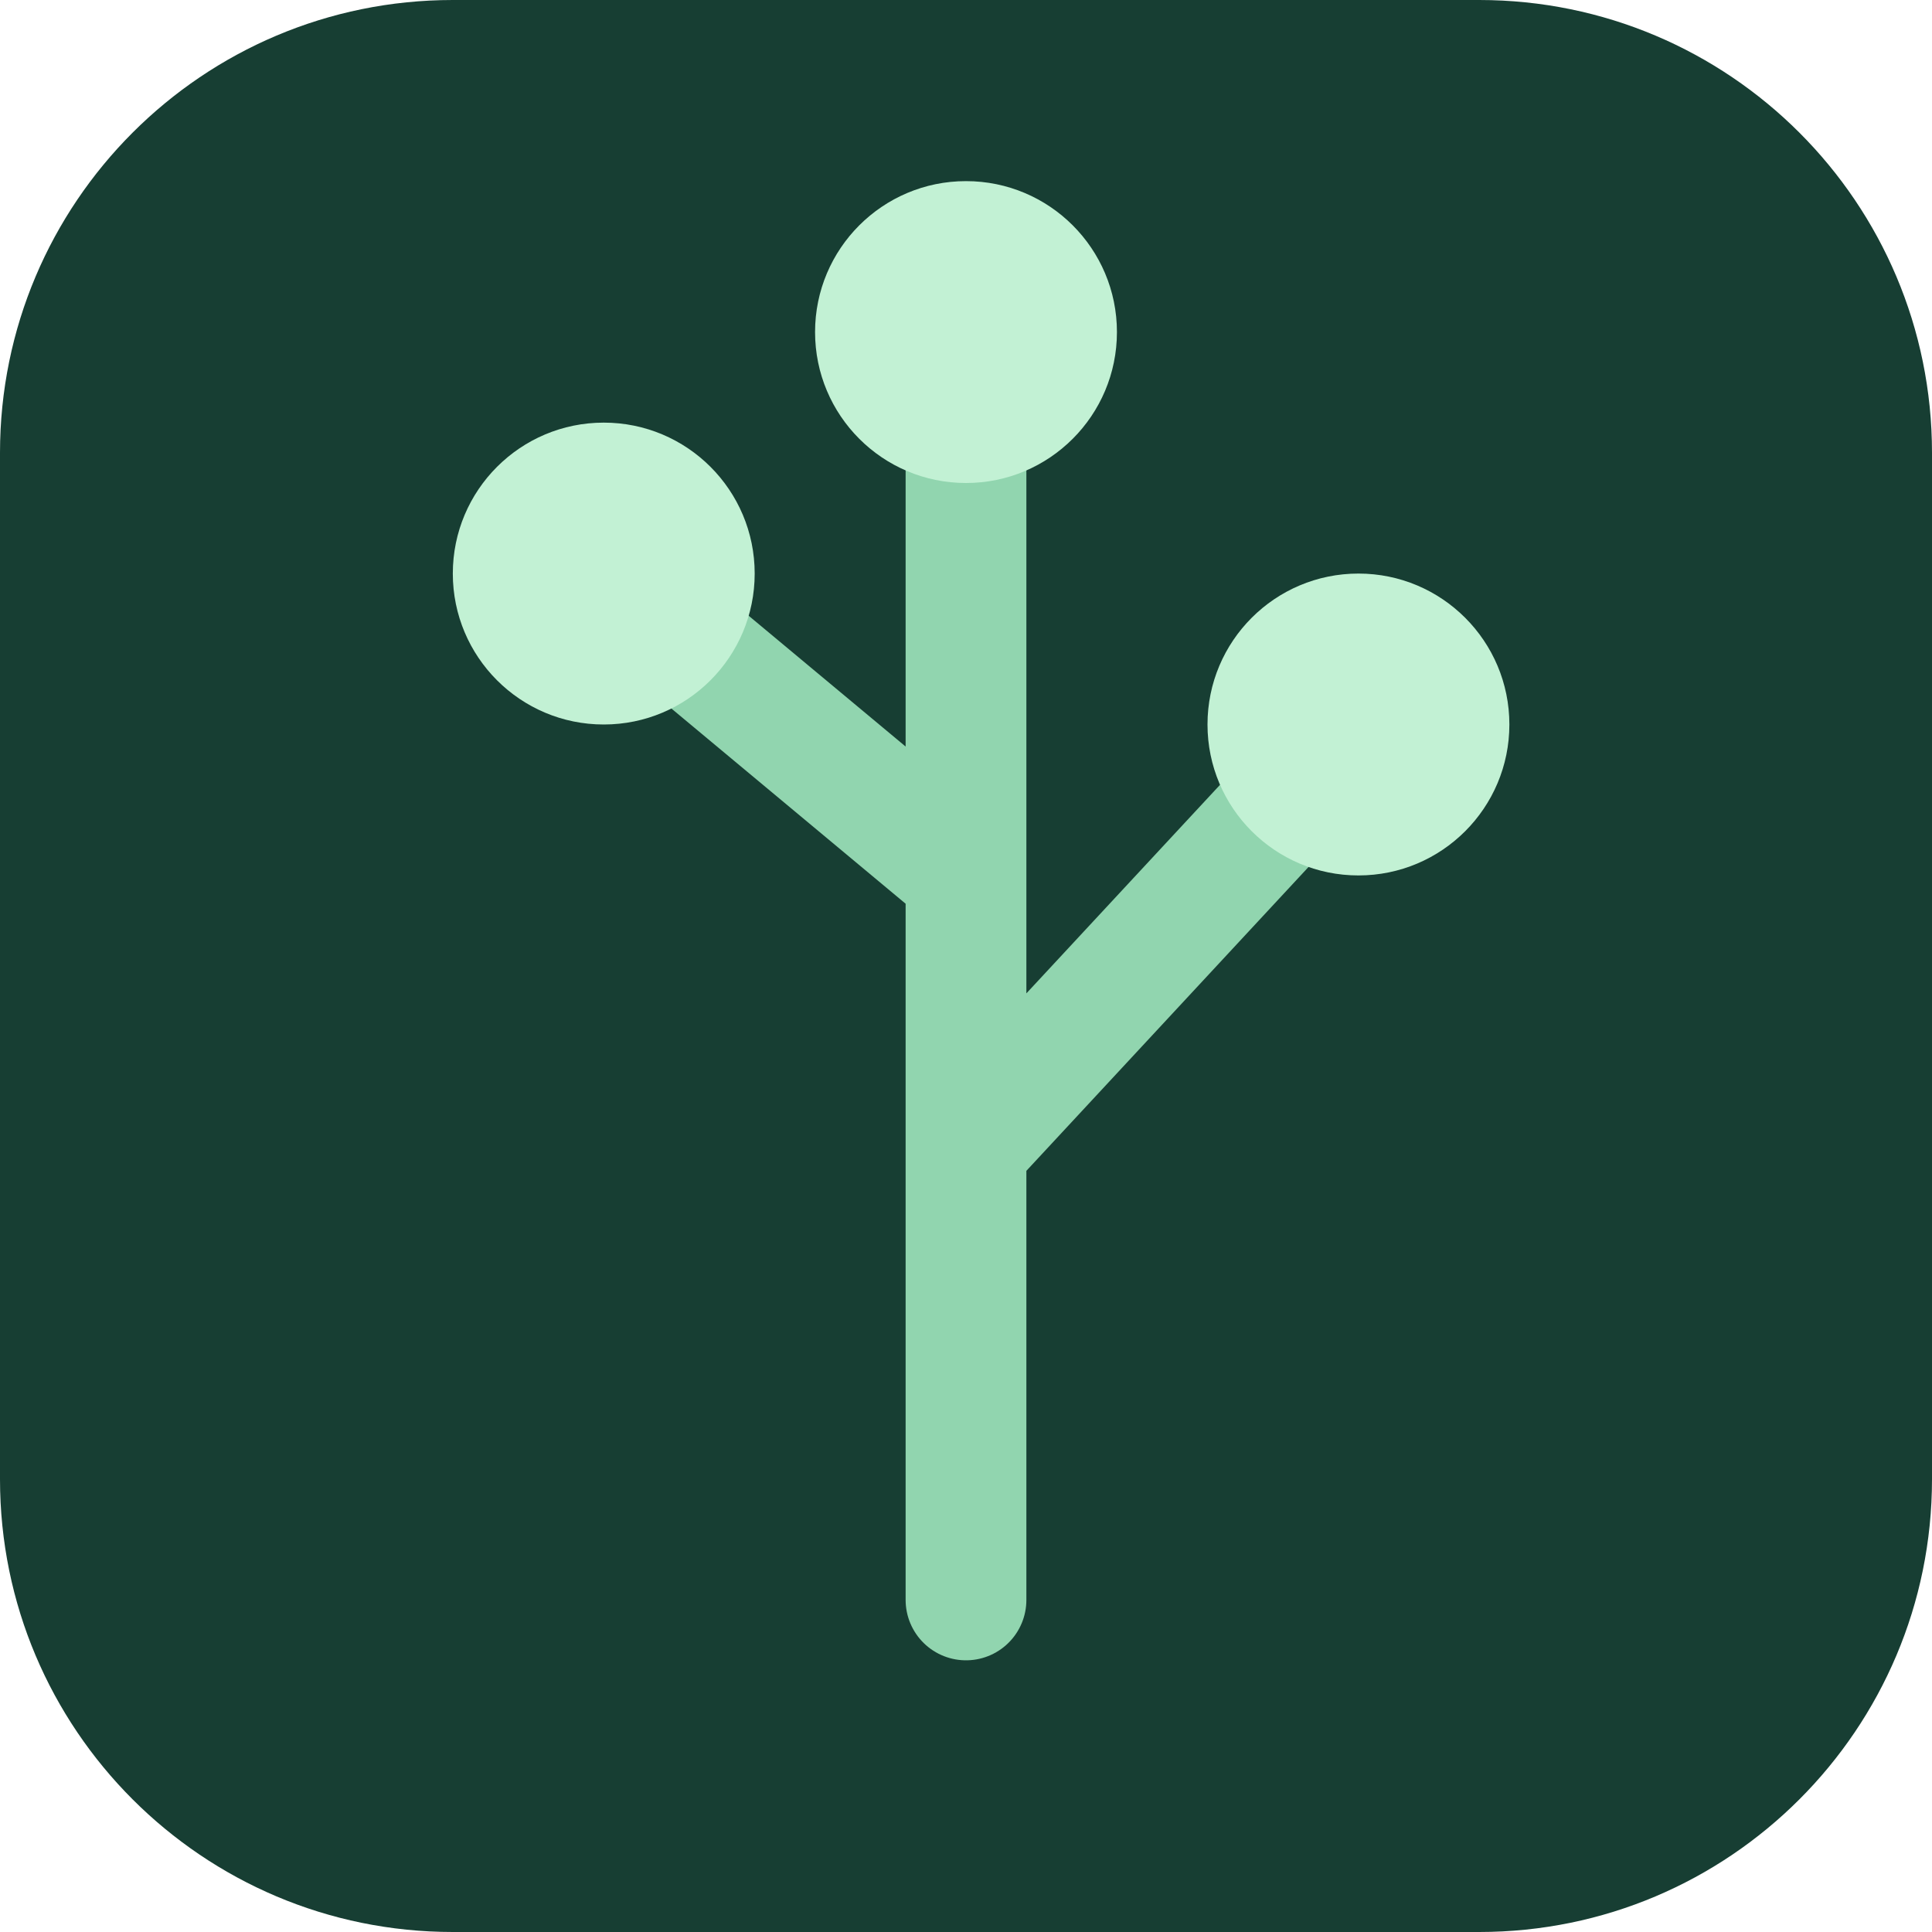
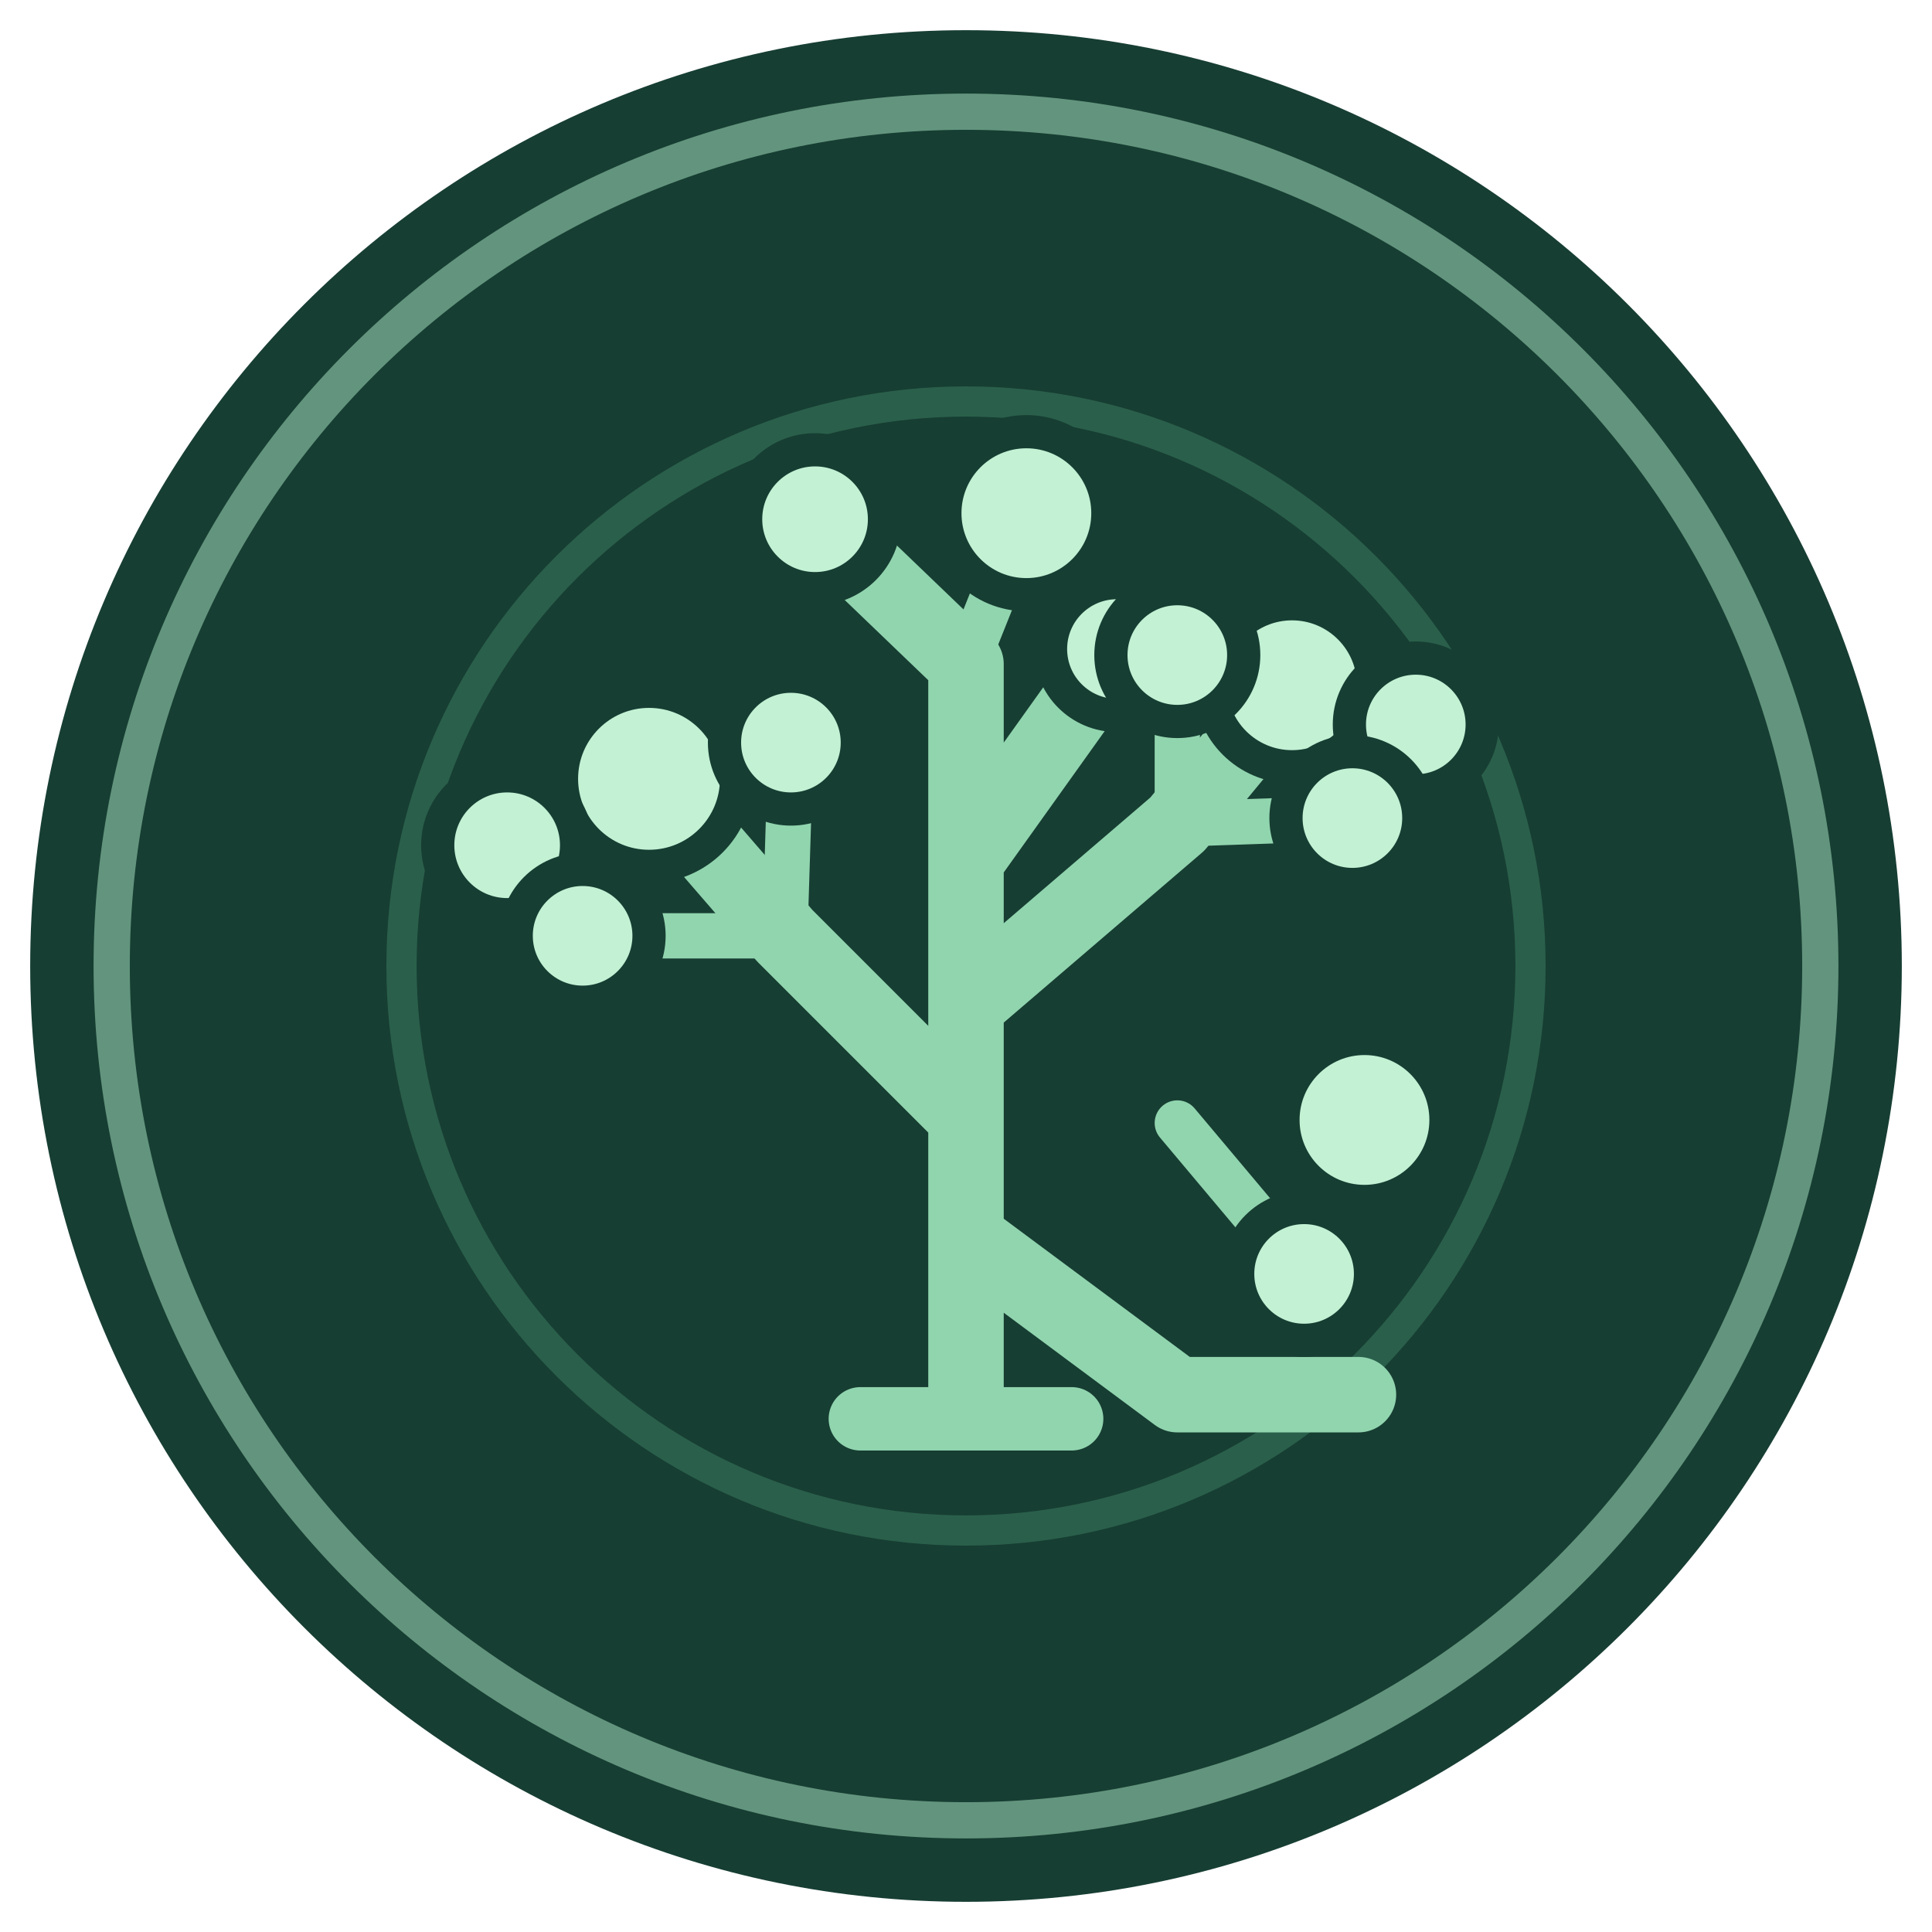
- <svg xmlns="http://www.w3.org/2000/svg" viewBox="0 0 64 64">
-   <rect width="64" height="64" rx="15" fill="#173e33" />
-   <g stroke="#91d5af" stroke-width="4" stroke-linecap="round" fill="none">
-     <path d="M32 53V29L20 19M32 38L45 24M32 29V11" />
+ <svg xmlns="http://www.w3.org/2000/svg" viewBox="0 0 64 64" role="img" aria-label="Debias-SparseGPT round tree mark">
+   <circle cx="32" cy="32" r="31" fill="#173e33" />
+   <circle cx="32" cy="32" r="28.3" fill="none" stroke="#83bb9e" stroke-width="1.2" opacity=".7" />
+   <circle cx="32" cy="32" r="18.7" fill="none" stroke="#36755a" stroke-width="1" opacity=".62" />
+   <g fill="none" stroke="#91d5af" stroke-linecap="round" stroke-linejoin="round">
+     <path d="M32 46V29M32 37l-6-6-4.5-5.2M32 33.3l7-6 3.8-4.6M32 41l7 5.2 6 0M32 30.2V22l-5-4.8M32 28.5l5-7" stroke-width="2.5" />
+     <path d="M26 31l-6.7 0-2.5-3M26 31l.2-6.4M39 27.3l5.8-.2 2.1-3.1M39 27.3V21.7M32 22l2-5M39 37.2l4.2 5" stroke-width="1.5" />
  </g>
-   <g fill="#c2f1d4">
-     <circle cx="20" cy="19" r="5" />
-     <circle cx="45" cy="24" r="5" />
-     <circle cx="32" cy="11" r="5" />
+   <g fill="#c2f1d4" stroke="#173e33" stroke-width="1.1">
+     <circle cx="21.5" cy="25.8" r="2.9" />
+     <circle cx="16.8" cy="28" r="2.3" />
+     <circle cx="26.2" cy="24.6" r="2.2" />
+     <circle cx="27" cy="17.2" r="2.3" />
+     <circle cx="34" cy="17" r="2.7" />
+     <circle cx="37" cy="21.5" r="2.2" />
+     <circle cx="42.8" cy="22.7" r="2.7" />
+     <circle cx="39" cy="21.7" r="2.2" />
+     <circle cx="46.9" cy="24" r="2.2" />
+     <circle cx="44.8" cy="27.1" r="2.2" />
+     <circle cx="45.2" cy="37.1" r="2.7" />
+     <circle cx="43.2" cy="42.2" r="2.2" />
+     <circle cx="19.3" cy="31" r="2.2" />
  </g>
+   <path d="M28.5 47h7" stroke="#91d5af" stroke-width="2.1" stroke-linecap="round" />
</svg>
